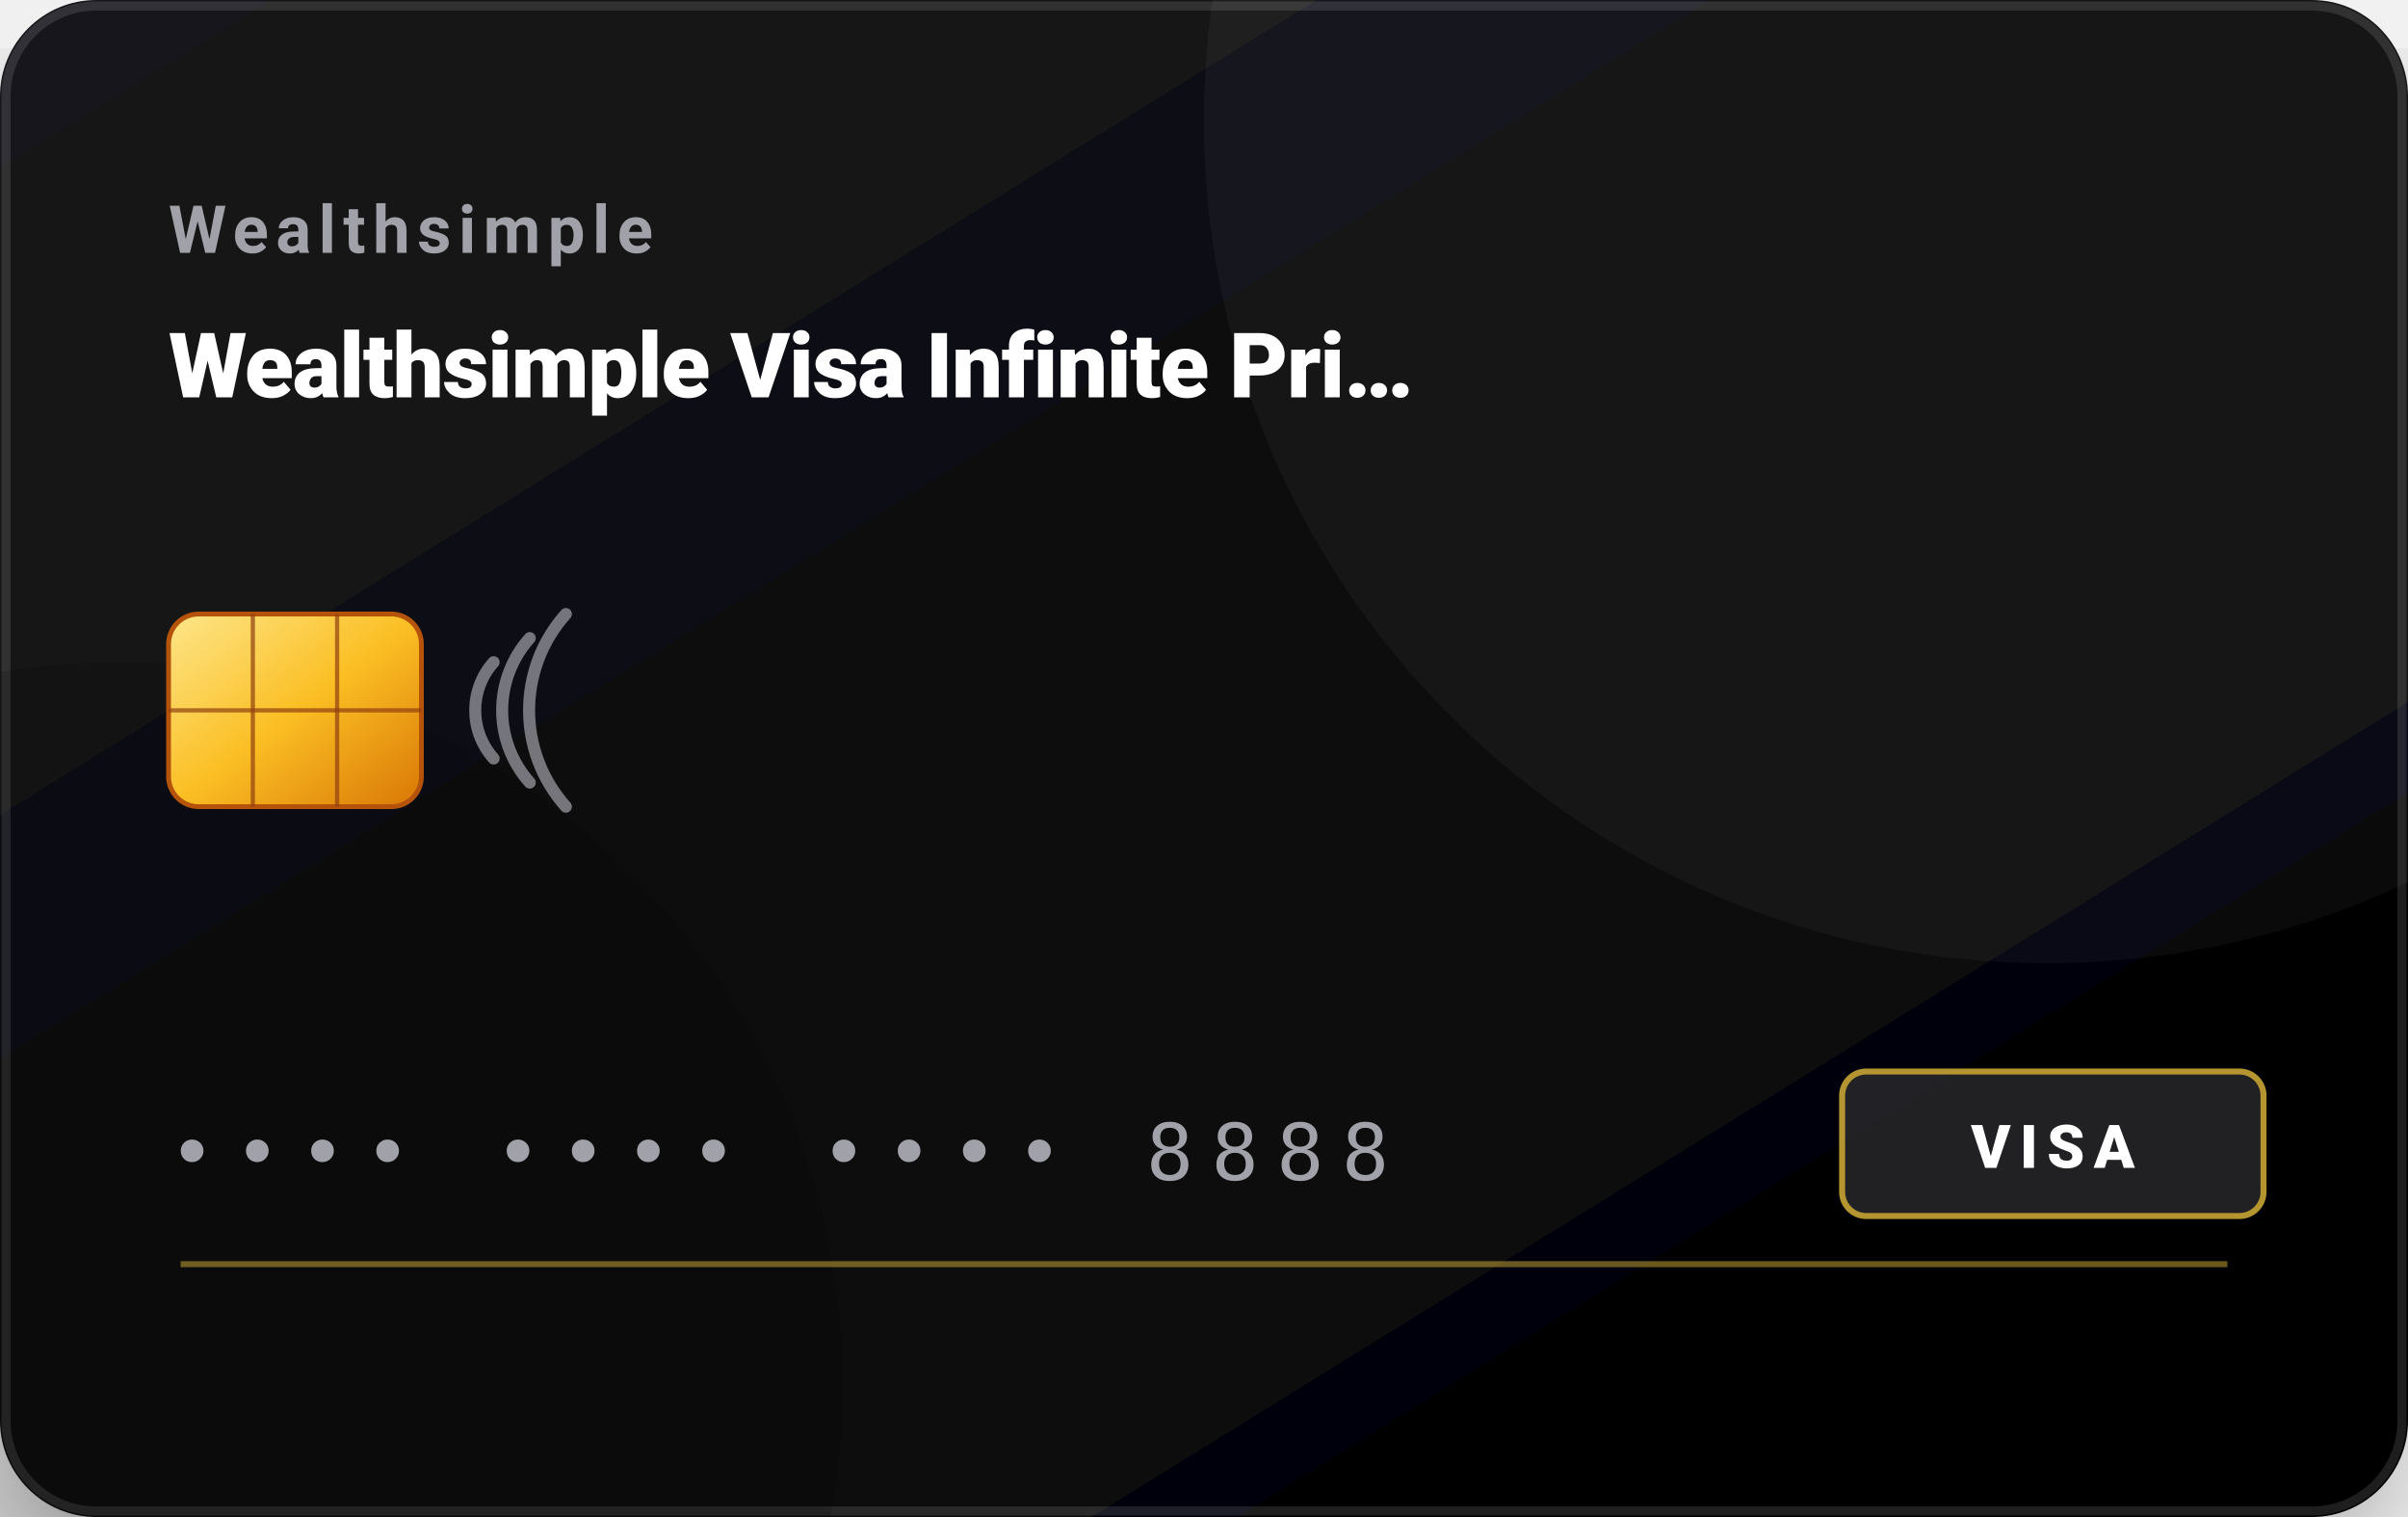
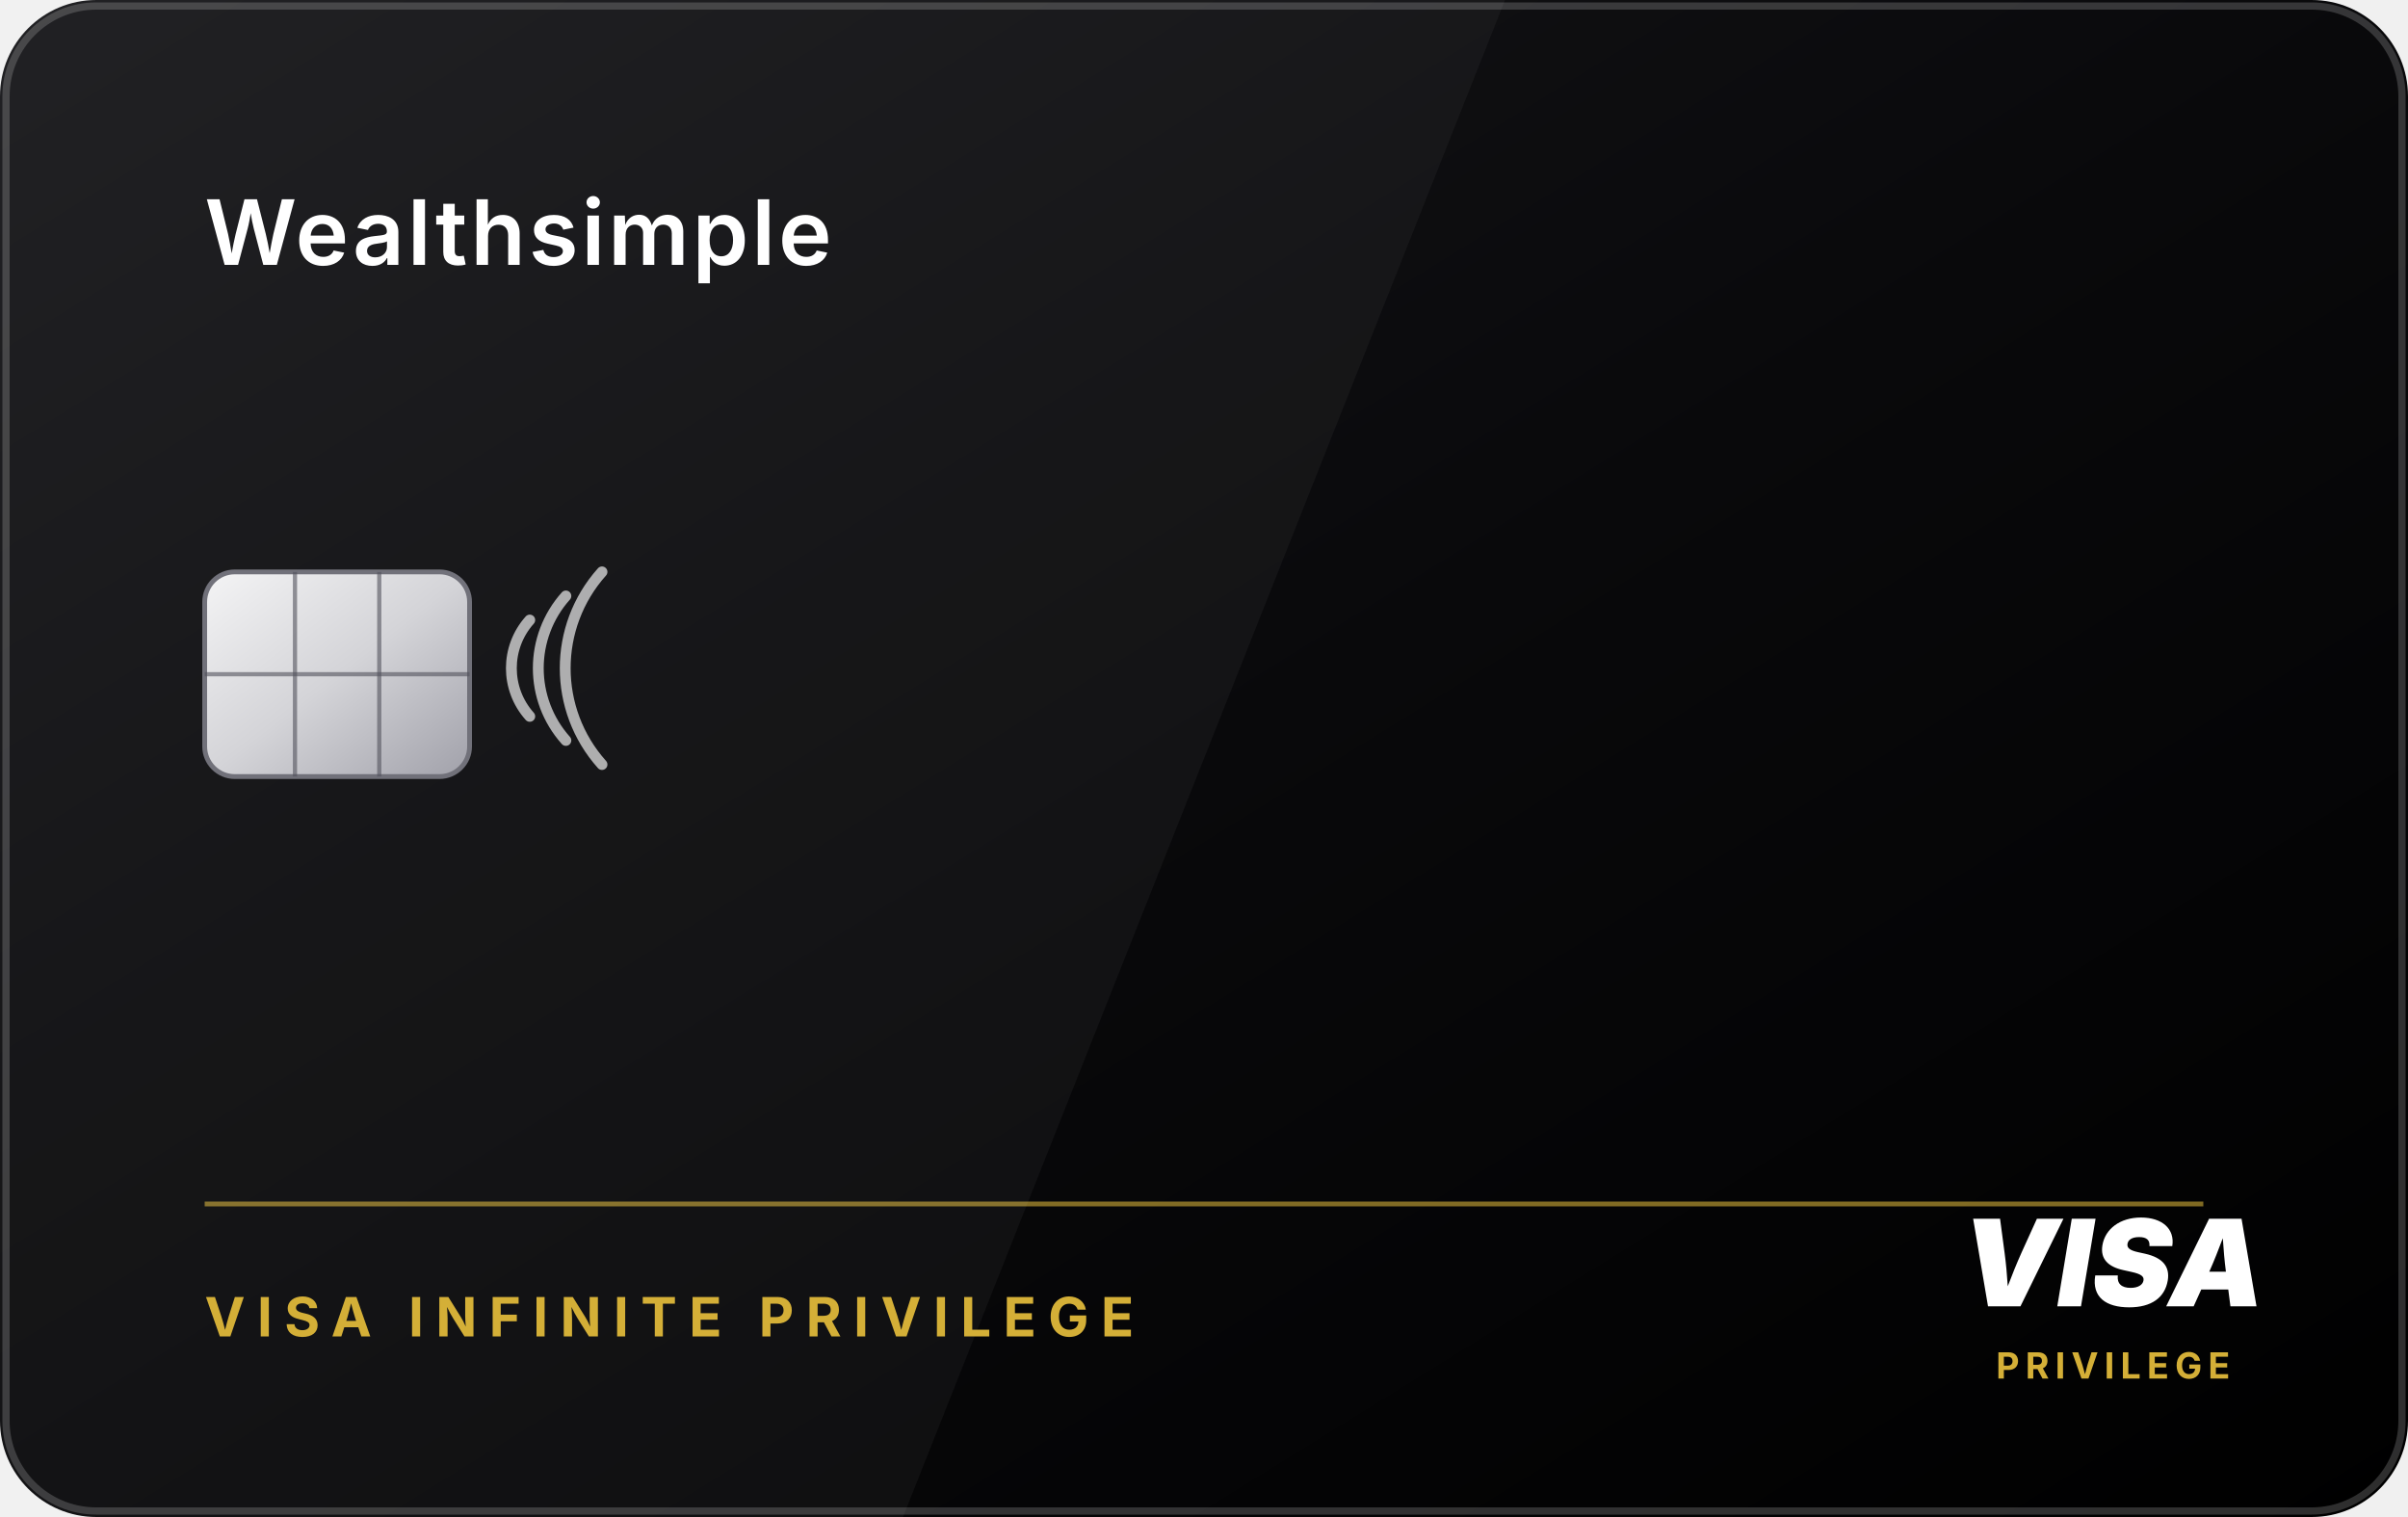
<svg xmlns="http://www.w3.org/2000/svg" viewBox="0 0 400 252" width="400" height="252">
  <defs>
-     <linearGradient id="cardBg-wealthsimple-vip" x1="0%" y1="0%" x2="100%" y2="100%">
+     <linearGradient id="wsObsidian" x1="0%" y1="0%" x2="100%" y2="100%">
      <stop offset="0%" stop-color="#18181b" />
+       <stop offset="50%" stop-color="#09090b" />
      <stop offset="100%" stop-color="#000000" />
    </linearGradient>
-     <linearGradient id="chipGrad" x1="0%" y1="0%" x2="100%" y2="100%">
+   </defs>
+   <rect width="400" height="252" rx="16" fill="url(#wsObsidian)" />
+   <line x1="34" y1="200" x2="366" y2="200" stroke="#d4af37" stroke-width="0.8" opacity="0.6" />
+   <rect width="398" height="250" x="1" y="1" rx="15" fill="none" stroke="rgba(255,255,255,0.18)" stroke-width="1.2" />
+   <path d="M 0 0 L 250 0 L 150 252 L 0 252 Z" fill="#ffffff" opacity="0.04" />
+   <g transform="translate(34, 95)">
+     <rect width="44" height="34" rx="5" fill="url(#chipSilver)" stroke="#71717a" stroke-width="0.8" />
+     <line x1="15" y1="0" x2="15" y2="34" stroke="#52525b" stroke-width="0.7" opacity="0.6" />
+     <line x1="29" y1="0" x2="29" y2="34" stroke="#52525b" stroke-width="0.7" opacity="0.6" />
+     <line x1="0" y1="17" x2="44" y2="17" stroke="#52525b" stroke-width="0.7" opacity="0.6" />
+   </g>
+   <g transform="translate(88, 103)" stroke="#ffffff" stroke-width="1.8" fill="none" stroke-linecap="round" opacity="0.65">
+     <path d="M 0 16 A 12 12 0 0 1 0 0" />
+     <path d="M 6 20 A 18 18 0 0 1 6 -4" />
+     <path d="M 12 24 A 24 24 0 0 1 12 -8" />
+   </g>
+   <text x="34" y="44" font-family="-apple-system, sans-serif" font-size="15" font-weight="600" fill="#ffffff" letter-spacing="0.5">Wealthsimple</text>
+   <text x="34" y="222" font-family="-apple-system, sans-serif" font-size="9" font-weight="700" fill="#d4af37" letter-spacing="2">VISA INFINITE PRIVILEGE</text>
+   <g transform="translate(315, 195)">
+     <text x="36" y="22" font-family="-apple-system, sans-serif" font-size="20" font-style="italic" font-weight="900" fill="#ffffff" text-anchor="middle">VISA</text>
+     <text x="36" y="34" font-family="-apple-system, sans-serif" font-size="6" font-weight="700" fill="#d4af37" text-anchor="middle" letter-spacing="1">PRIVILEGE</text>
+   </g>
+   <defs>
+     <linearGradient id="chipSilver" x1="0%" y1="0%" x2="100%" y2="100%">
+       <stop offset="0%" stop-color="#f4f4f5" />
+       <stop offset="50%" stop-color="#d4d4d8" />
+       <stop offset="100%" stop-color="#a1a1aa" />
+     </linearGradient>
+     <linearGradient id="chipGold" x1="0%" y1="0%" x2="100%" y2="100%">
      <stop offset="0%" stop-color="#fde68a" />
      <stop offset="50%" stop-color="#fbbf24" />
      <stop offset="100%" stop-color="#d97706" />
    </linearGradient>
-     <filter id="shadow" x="-5%" y="-5%" width="110%" height="110%">
-       <feDropShadow dx="0" dy="8" stdDeviation="12" flood-color="#000000" flood-opacity="0.35" />
-     </filter>
  </defs>
-   <rect width="400" height="252" rx="16" fill="url(#cardBg-wealthsimple-vip)" filter="url(#shadow)" />
-   <rect width="398" height="250" x="1" y="1" rx="15" fill="none" stroke="rgba(255,255,255,0.12)" stroke-width="1.5" />
-   <circle cx="340" cy="20" r="140" fill="white" opacity="0.04" />
-   <circle cx="20" cy="230" r="120" fill="black" opacity="0.15" />
-   <line x1="30" y1="210" x2="370" y2="210" stroke="#d4af37" stroke-width="1" opacity="0.5" />
-   <text x="28" y="42" font-family="-apple-system, BlinkMacSystemFont, 'Segoe UI', Roboto, sans-serif" font-size="11" font-weight="700" letter-spacing="1.2" fill="#a1a1aa" text-transform="uppercase">
-     Wealthsimple
-   </text>
-   <text x="28" y="66" font-family="-apple-system, BlinkMacSystemFont, 'Segoe UI', Roboto, sans-serif" font-size="15" font-weight="800" letter-spacing="-0.2" fill="#ffffff">
-     Wealthsimple Visa Infinite Pri…
-   </text>
-   <g transform="translate(28, 102)">
-     <rect width="42" height="32" rx="5" fill="url(#chipGrad)" stroke="#b45309" stroke-width="0.8" />
-     <line x1="14" y1="0" x2="14" y2="32" stroke="#92400e" stroke-width="0.7" opacity="0.7" />
-     <line x1="28" y1="0" x2="28" y2="32" stroke="#92400e" stroke-width="0.7" opacity="0.7" />
-     <line x1="0" y1="16" x2="42" y2="16" stroke="#92400e" stroke-width="0.7" opacity="0.7" />
-   </g>
-   <g transform="translate(82, 110)" stroke="#a1a1aa" stroke-width="2" fill="none" stroke-linecap="round" opacity="0.7">
-     <path d="M 0 16 A 12 12 0 0 1 0 0" />
-     <path d="M 6 20 A 18 18 0 0 1 6 -4" />
-     <path d="M 12 24 A 24 24 0 0 1 12 -8" />
-   </g>
-   <text x="28" y="196" font-family="'SF Mono', Menlo, Monaco, Consolas, monospace" font-size="13" letter-spacing="3" fill="#a1a1aa">
-     •••• •••• •••• 8888
-   </text>
-   <g transform="translate(310, 192)">
-     <rect x="-4" y="-14" width="70" height="24" rx="4" fill="#27272a" stroke="#d4af37" stroke-width="1" opacity="0.85" />
-     <text x="31" y="2" font-family="-apple-system, BlinkMacSystemFont, 'Segoe UI', Roboto, sans-serif" font-size="10" font-weight="900" letter-spacing="1.5" fill="#ffffff" text-anchor="middle">
-       VISA
-     </text>
-   </g>
</svg>
